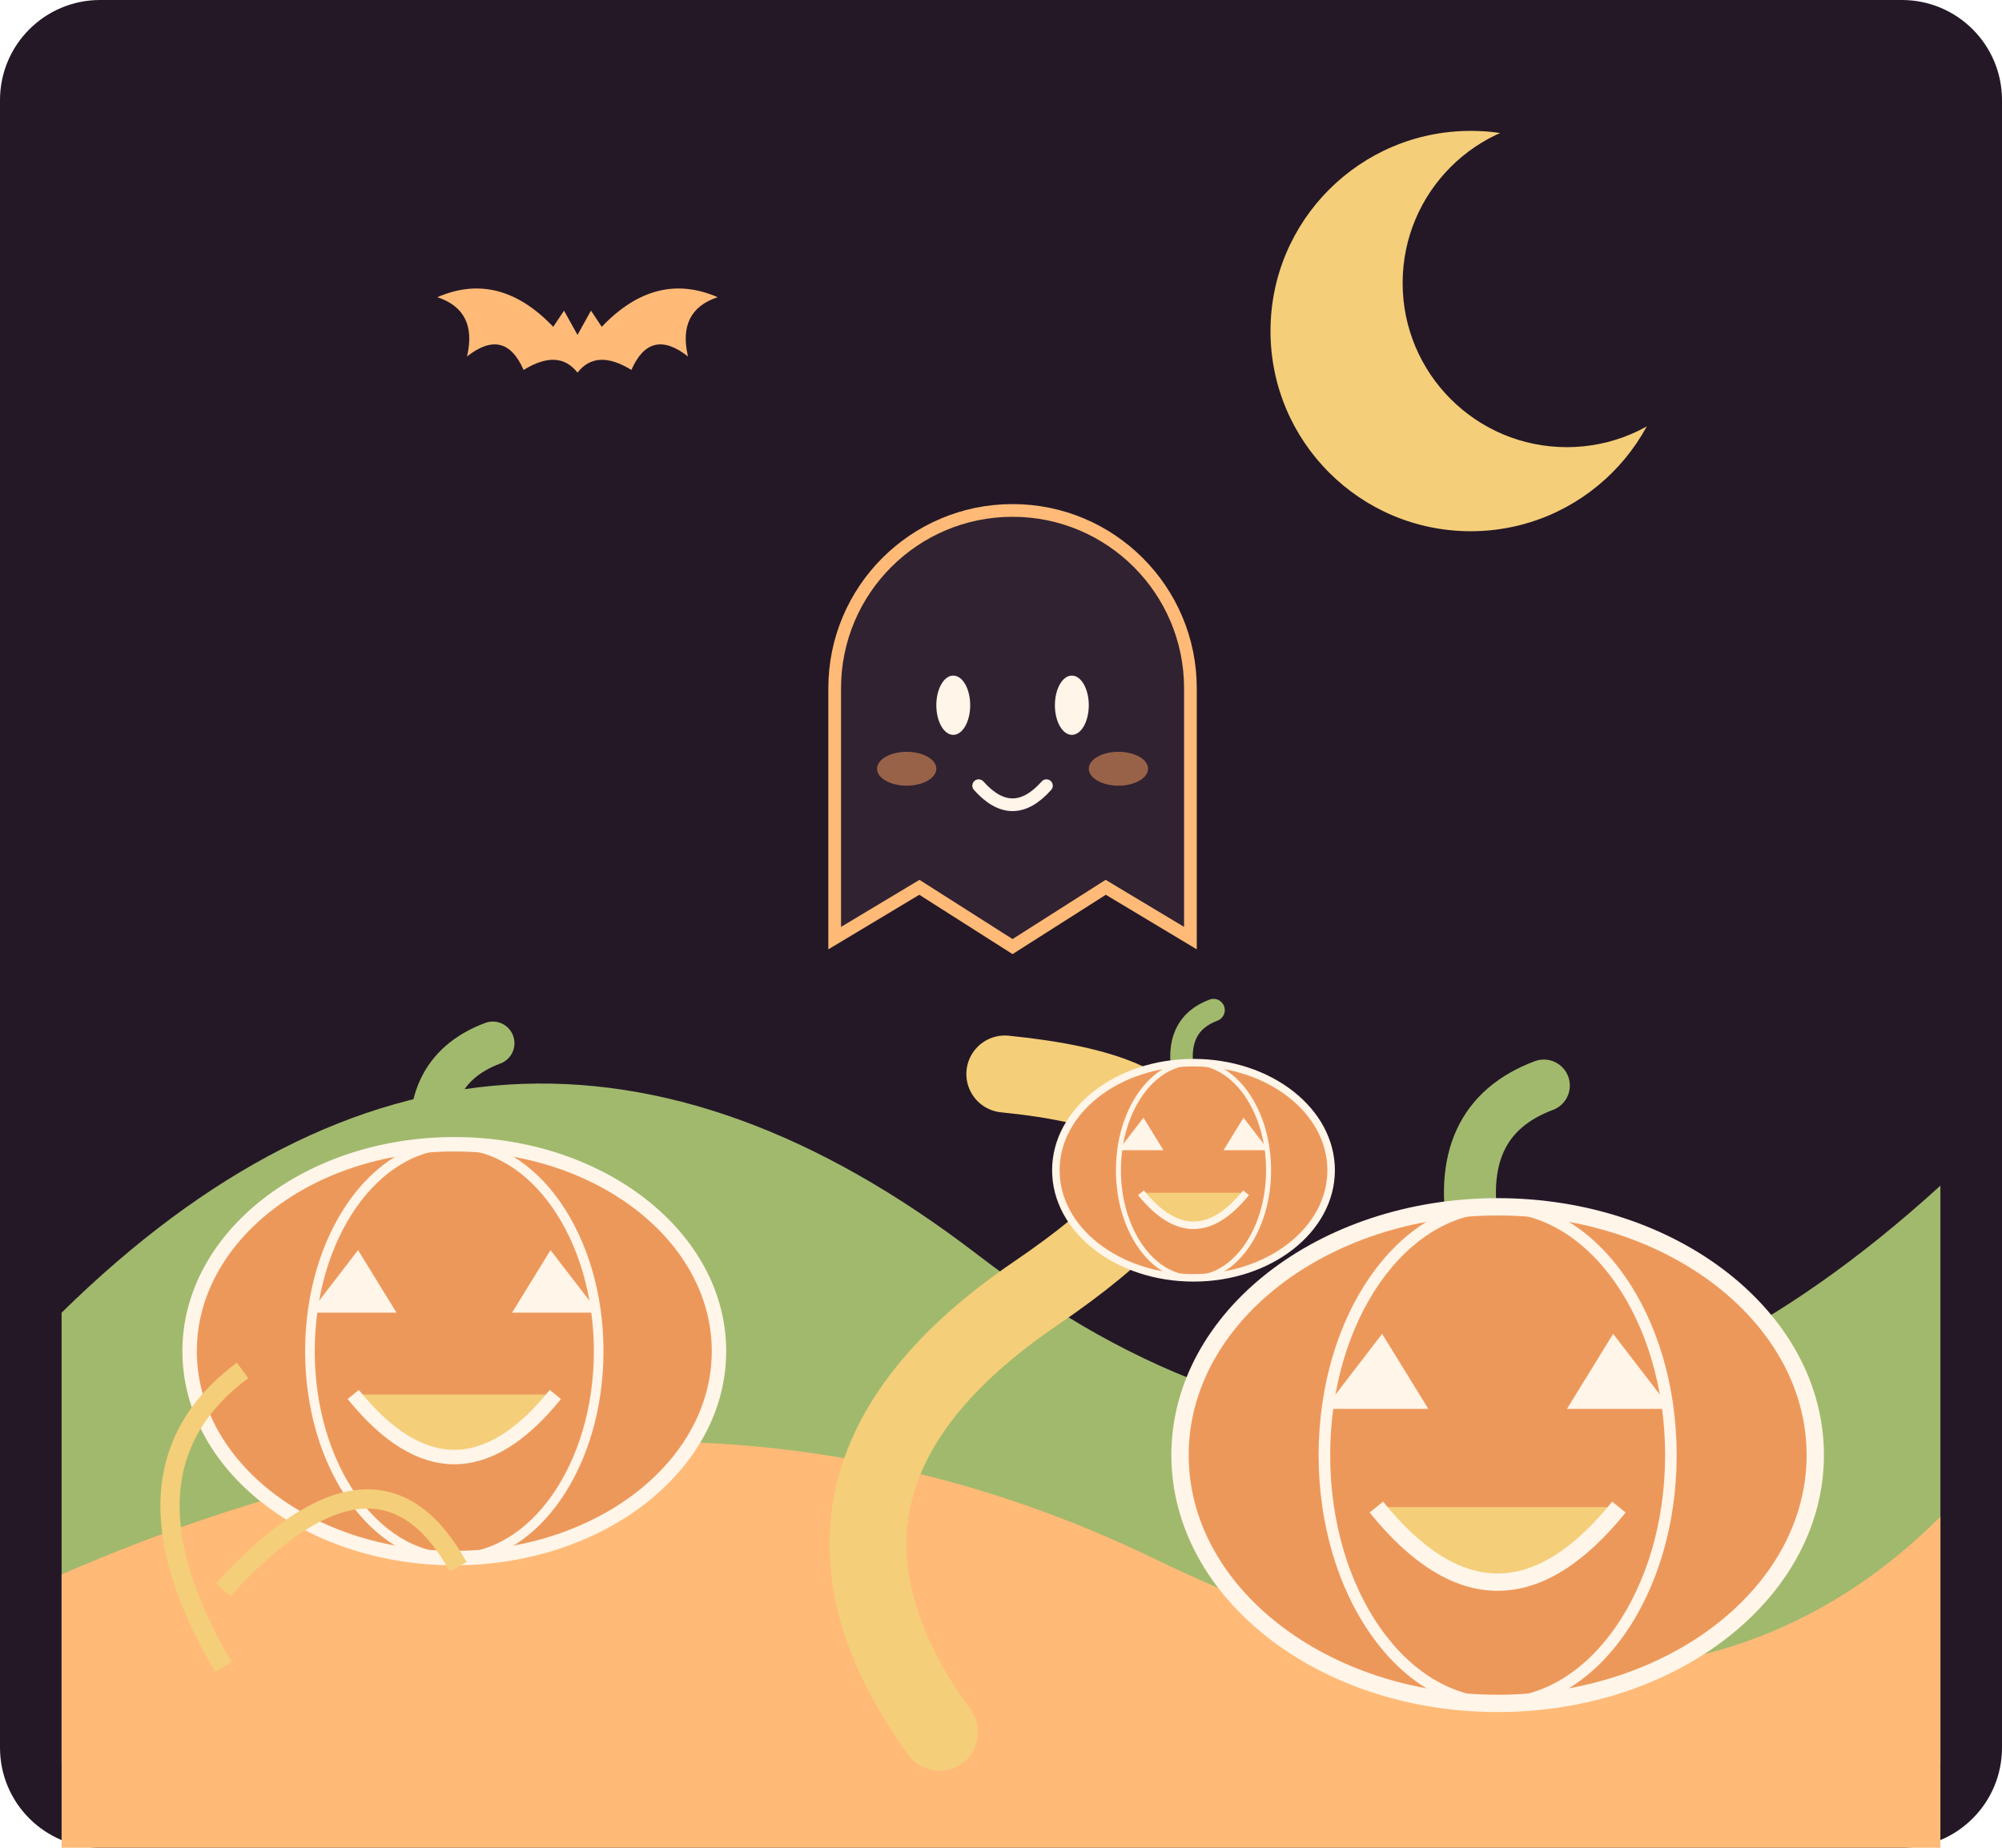
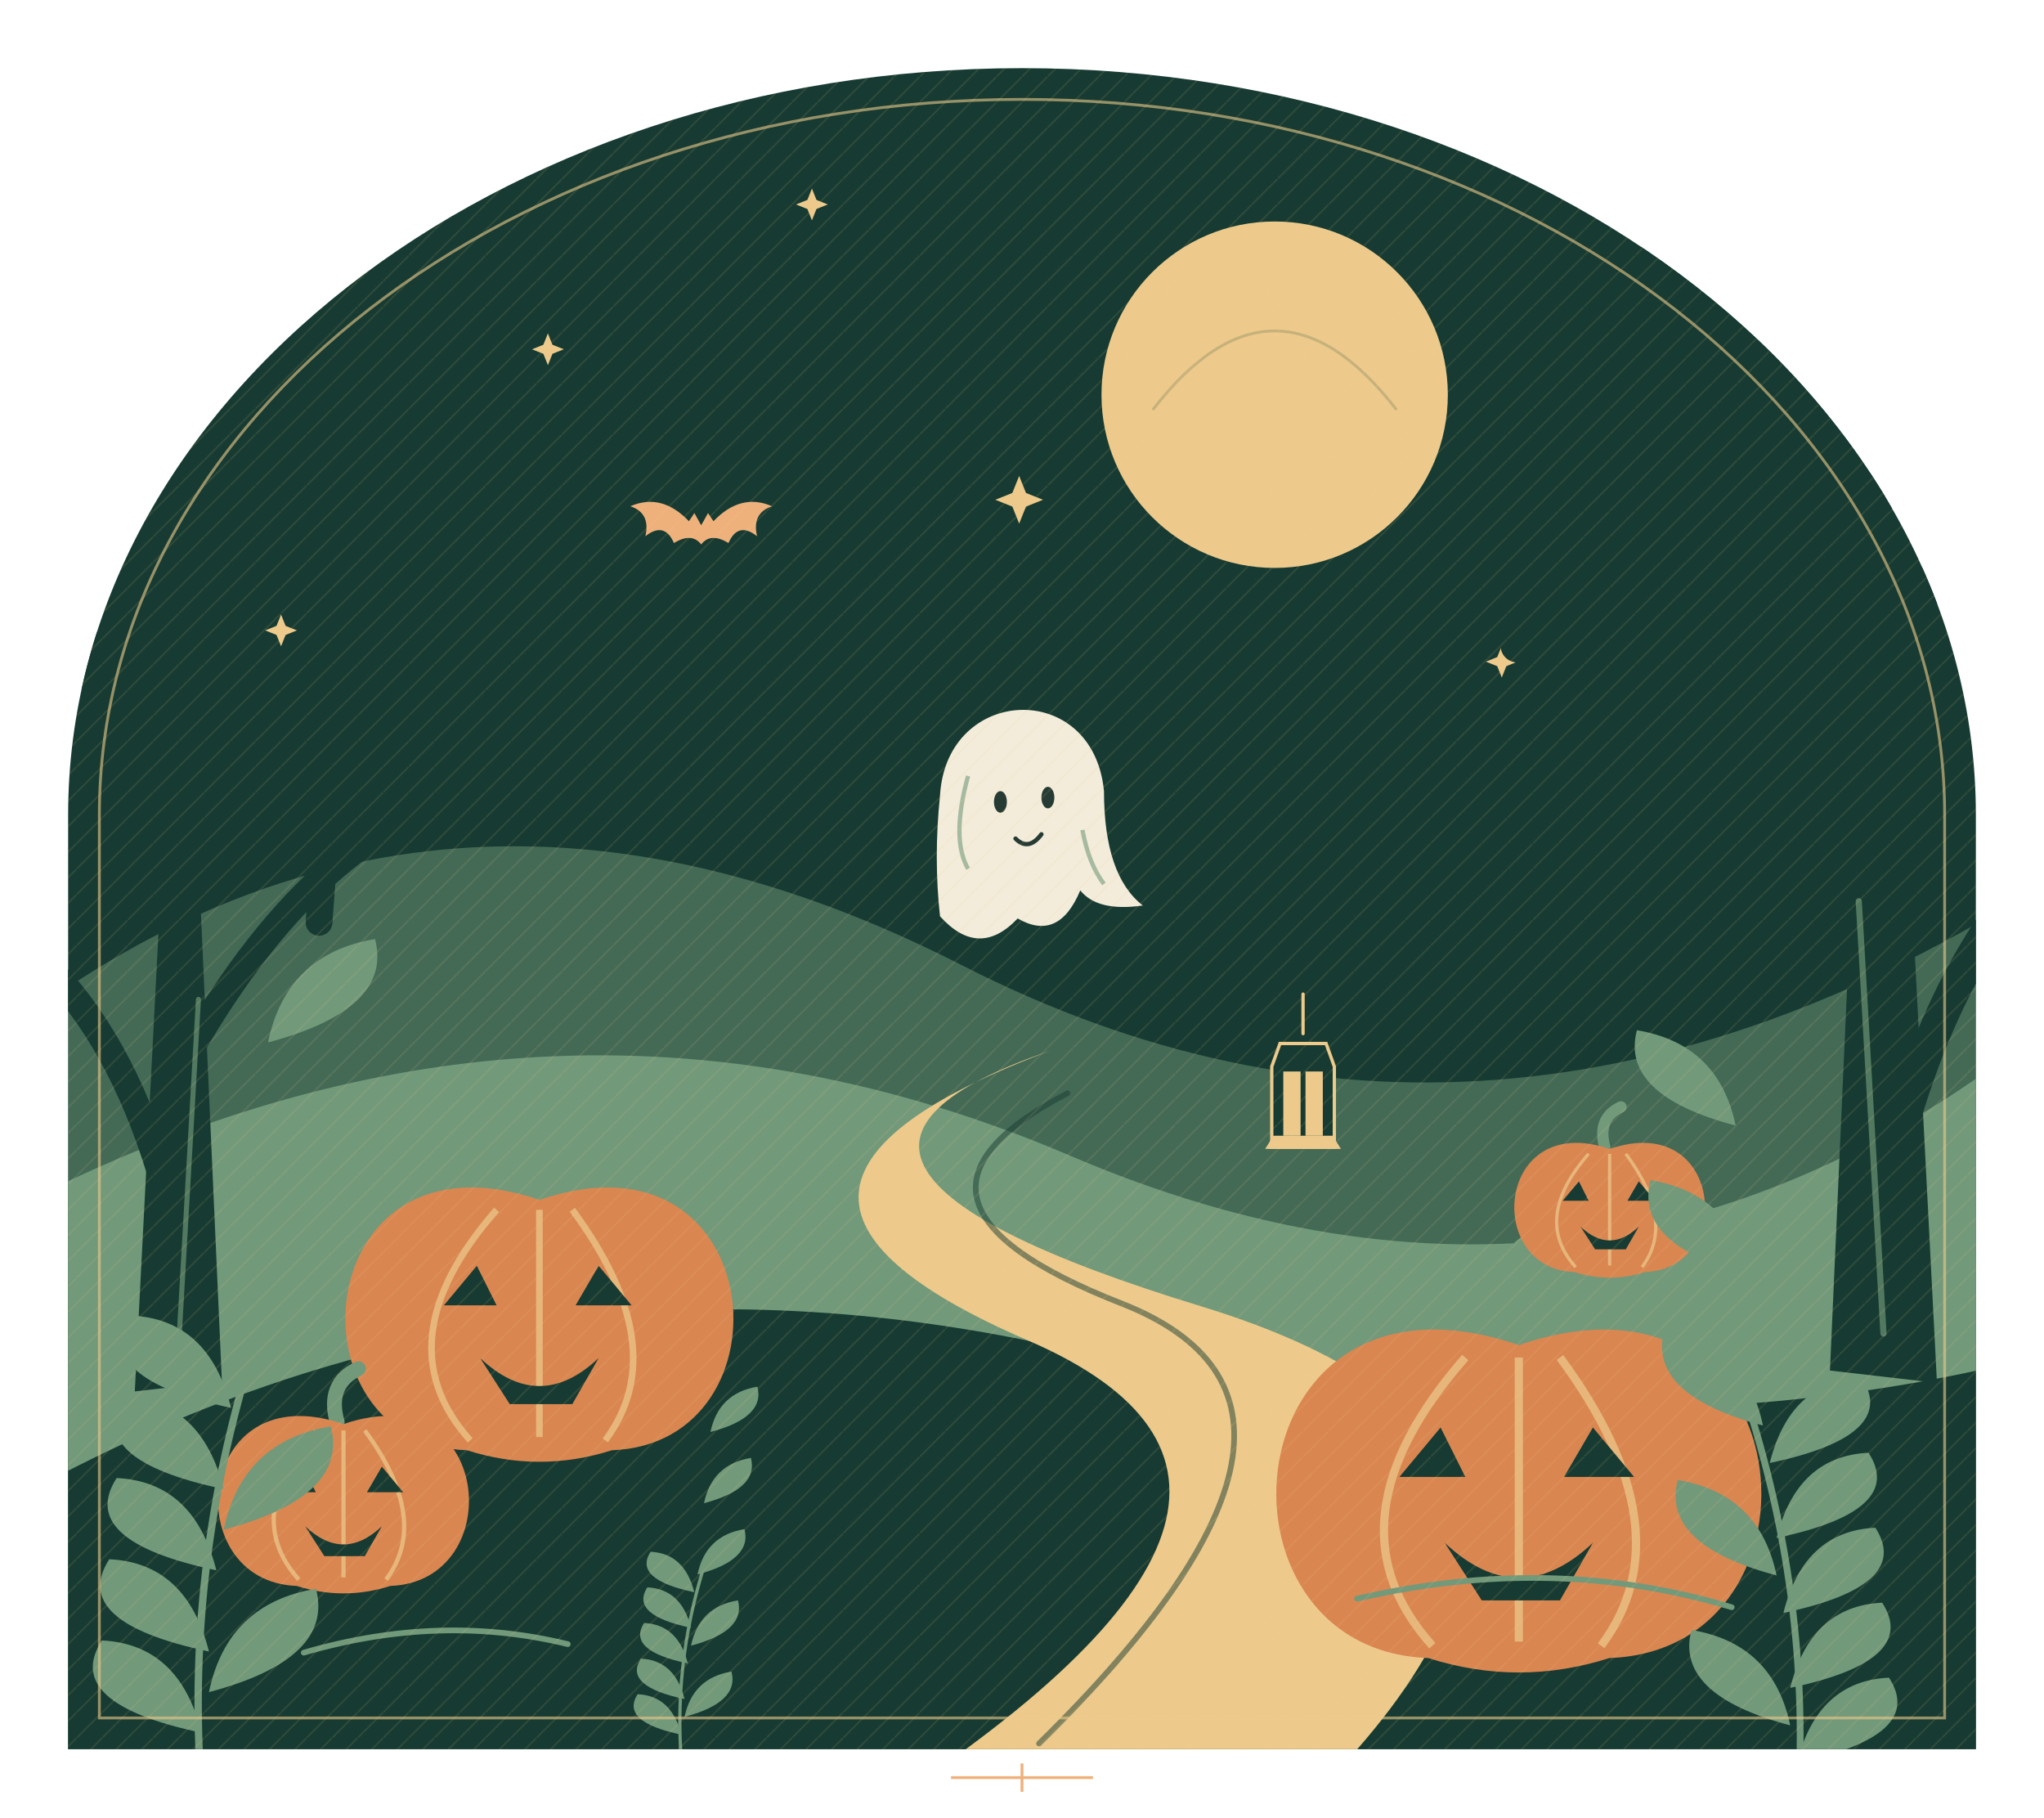
- <svg xmlns="http://www.w3.org/2000/svg" width="520" height="480" viewBox="0 0 520 480" role="img" aria-labelledby="title" data-scene="pumpkin-patch" data-theme="dark">
-   <rect width="520" height="480" rx="26" fill="#241827" />
-   <circle cx="382" cy="86" r="52" fill="#f4ce79" />
-   <circle cx="406.96" cy="73.52" r="42.64" fill="#241827" />
-   <path transform="translate(150 87) scale(0.7)" d="M0 0-5-9-9-3Q-29-24-52-14q15 5 11 22 14-11 21 5Q-7 5 0 14 7 5 20 13q7-16 21-5-4-17 11-22Q29-24 9-3L5-9Z" fill="#ffba77" />
-   <path d="M16 341Q129 230 254 326T504 308V458H16Z" fill="#a1b96d" />
-   <path d="M16 409Q170 342 300 405T504 394V480H16Z" fill="#ffba77" />
-   <path d="M244 450q-47-65 25-114t-8-57" fill="none" stroke="#f4ce79" stroke-width="20" stroke-linecap="round" />
-   <g transform="translate(118 351) scale(1.25)">
-     <path d="M-4-38q-4-20 12-26" fill="none" stroke="#a1b96d" stroke-width="9" stroke-linecap="round" />
-     <ellipse rx="55" ry="43" fill="#ed985b" stroke="#fff5e8" stroke-width="3" />
-     <ellipse rx="30" ry="43" fill="none" stroke="#fff5e8" stroke-width="2" />
-     <path d="M-30-8l10-13 8 13M12-8l8-13 10 13" fill="#fff5e8" />
-     <path d="M-21 9q21 26 42 0" fill="#f4ce79" stroke="#fff5e8" stroke-width="3" stroke-linejoin="round" />
+ <svg xmlns="http://www.w3.org/2000/svg" width="720" height="640" viewBox="0 0 720 640" role="img" aria-labelledby="title" data-scene="pumpkin-patch" data-theme="dark">
+   <defs>
+     <clipPath id="scene">
+       <path d="M24 616V287a336 263 0 0 1 672 0v329Z" />
+     </clipPath>
+     <pattern id="engraving" width="9" height="9" patternUnits="userSpaceOnUse">
+       <path d="m0 9 9-9" stroke="#edca8b" stroke-width=".6" opacity=".11" />
+     </pattern>
+   </defs>
+   <g clip-path="url(#scene)">
+     <path d="M0 0h720v640H0Z" fill="#173b32" />
+     <circle cx="449" cy="139" r="61" fill="#edca8b" />
+     <path d="M406.3 144q42.7 -54.9 85.4 0" fill="none" stroke="#173b32" stroke-width="1" opacity="0.18" stroke-linecap="round" stroke-linejoin="round" />
+     <path transform="translate(193 123) scale(0.4)" d="M0-14 4-4 14 0 4 4 0 14-4 4-14 0-4-4Z" fill="#edca8b" />
+     <path transform="translate(286 72) scale(0.4)" d="M0-14 4-4 14 0 4 4 0 14-4 4-14 0-4-4Z" fill="#edca8b" />
+     <path transform="translate(529 233) scale(0.4)" d="M0-14 4-4 14 0 4 4 0 14-4 4-14 0-4-4Z" fill="#edca8b" />
+     <path transform="translate(359 176) scale(0.6)" d="M0-14 4-4 14 0 4 4 0 14-4 4-14 0-4-4Z" fill="#edca8b" />
+     <path transform="translate(99 222) scale(0.4)" d="M0-14 4-4 14 0 4 4 0 14-4 4-14 0-4-4Z" fill="#edca8b" />
+     <path d="M0 365Q153 245 339 340T720 311V640H0Z" fill="#72997a" opacity=".5" />
+     <path d="M0 428Q190 327 377 407T720 362V640H0Z" fill="#72997a" />
+     <path d="M0 531Q174 431 371 474T720 477V640H0Z" fill="#173b32" />
+     <path d="M370 370q-131 49-8 102t-57 168h150q135-129-32-180t-53-90" fill="#edca8b" />
+     <path d="M376 385q-73 38 19 74t-29 155" fill="none" stroke="#173b32" stroke-width="2" opacity="0.5" stroke-linecap="round" stroke-linejoin="round" />
+     <g transform="translate(64 490) scale(1.18 1.18)">
+       <path d="M-14 0 0-271 12-3Z" fill="#173b32" />
+       <path d="M0-40q-18-89-75-109m72 57q40-75 91-87M-5-182q-28-48-61-53M2-217q28-47 55-55M-40-133l-6-59M41-140l5-68M-28-218l-8-55" fill="none" stroke="#173b32" stroke-width="8" opacity="1" stroke-linecap="round" stroke-linejoin="round" />
+       <path d="M-1-12 5-117" fill="none" stroke="#72997a" stroke-width="1.5" opacity="0.65" stroke-linecap="round" stroke-linejoin="round" />
+     </g>
+     <g transform="translate(662 487) scale(-1.45 1.45)">
+       <path d="M-14 0 0-271 12-3Z" fill="#173b32" />
+       <path d="M0-40q-18-89-75-109m72 57q40-75 91-87M-5-182q-28-48-61-53M2-217q28-47 55-55M-40-133l-6-59M41-140l5-68M-28-218l-8-55" fill="none" stroke="#173b32" stroke-width="8" opacity="1" stroke-linecap="round" stroke-linejoin="round" />
+       <path d="M-1-12 5-117" fill="none" stroke="#72997a" stroke-width="1.5" opacity="0.65" stroke-linecap="round" stroke-linejoin="round" />
+     </g>
+     <path transform="translate(247 185) scale(0.48)" d="M0 0-5-9-9-3Q-29-24-52-14q15 5 11 22 14-11 21 5Q-7 5 0 14 7 5 20 13q7-16 21-5-4-17 11-22Q29-24 9-3L5-9Z" fill="#efb17c" />
+     <g transform="translate(360 290) scale(0.76)">
+       <path d="M-38 43q-3-27 0-56C-35-64 33-67 38-15q0 39 18 53-21 3-29-7-10 24-29 13-18 19-36-1Z" fill="#f3ecda" />
+       <path d="M-25-22q-8 29 0 43M28 3q3 16 10 25" fill="none" stroke="#72997a" stroke-width="2" opacity=".6" />
+       <ellipse cx="-10" cy="-10" rx="3" ry="5" fill="#263b34" />
+       <ellipse cx="12" cy="-12" rx="3" ry="5" fill="#263b34" />
+       <path d="M-3 7q6 6 12-2" fill="none" stroke="#263b34" stroke-width="2" stroke-linecap="round" />
+     </g>
+     <g transform="translate(190 462) scale(1.16)">
+       <path d="M-3-35q-5-18 10-25" fill="none" stroke="#72997a" stroke-width="7" stroke-linecap="round" />
+       <path d="M0-34c-70-24-78 74-22 76q22 7 44 0C78 40 70-58 0-34Z" fill="#da8651" />
+       <path d="M-13-31q-35 40-8 70M10-31q31 42 10 70M0-31v69" fill="none" stroke="#edca8b" stroke-width="2" opacity=".7" />
+       <path d="m-29-2 10-12 6 12m24 0 7-12 10 12M-18 14q18 17 36 0l-8 14H-9Z" fill="#173b32" />
+     </g>
+     <g transform="translate(121 527) scale(0.75)">
+       <path d="M-3-35q-5-18 10-25" fill="none" stroke="#72997a" stroke-width="7" stroke-linecap="round" />
+       <path d="M0-34c-70-24-78 74-22 76q22 7 44 0C78 40 70-58 0-34Z" fill="#da8651" />
+       <path d="M-13-31q-35 40-8 70M10-31q31 42 10 70M0-31v69" fill="none" stroke="#edca8b" stroke-width="2" opacity=".7" />
+       <path d="m-29-2 10-12 6 12m24 0 7-12 10 12M-18 14q18 17 36 0l-8 14H-9Z" fill="#173b32" />
+     </g>
+     <g transform="translate(535 523) scale(1.45)">
+       <path d="M-3-35q-5-18 10-25" fill="none" stroke="#72997a" stroke-width="7" stroke-linecap="round" />
+       <path d="M0-34c-70-24-78 74-22 76q22 7 44 0C78 40 70-58 0-34Z" fill="#da8651" />
+       <path d="M-13-31q-35 40-8 70M10-31q31 42 10 70M0-31v69" fill="none" stroke="#edca8b" stroke-width="2" opacity=".7" />
+       <path d="m-29-2 10-12 6 12m24 0 7-12 10 12M-18 14q18 17 36 0l-8 14H-9Z" fill="#173b32" />
+     </g>
+     <g transform="translate(567 424) scale(0.57)">
+       <path d="M-3-35q-5-18 10-25" fill="none" stroke="#72997a" stroke-width="7" stroke-linecap="round" />
+       <path d="M0-34c-70-24-78 74-22 76q22 7 44 0C78 40 70-58 0-34Z" fill="#da8651" />
+       <path d="M-13-31q-35 40-8 70M10-31q31 42 10 70M0-31v69" fill="none" stroke="#edca8b" stroke-width="2" opacity=".7" />
+       <path d="m-29-2 10-12 6 12m24 0 7-12 10 12M-18 14q18 17 36 0l-8 14H-9Z" fill="#173b32" />
+     </g>
+     <g transform="translate(71 631) scale(1.3 1.3)">
+       <path d="M0 0Q-5-65 17-129" fill="none" stroke="#72997a" stroke-width="2" opacity="1" stroke-linecap="round" stroke-linejoin="round" />
+       <path d="M0 -16q-38-8-27-25 21 1 27 25m2 -11q34-9 29-28-24 4-29 28" fill="#72997a" />
+       <path d="M2 -38q-38-8-27-25 21 1 27 25m4 -33q34-9 29-28-24 4-29 28" fill="#72997a" />
+       <path d="M4 -60q-38-8-27-25 21 1 27 25m6 -55q34-9 29-28-24 4-29 28" fill="#72997a" />
+       <path d="M6 -82q-38-8-27-25 21 1 27 25m8 -77q34-9 29-28-24 4-29 28" fill="#72997a" />
+       <path d="M8 -104q-38-8-27-25 21 1 27 25m10 -99q34-9 29-28-24 4-29 28" fill="#72997a" />
+     </g>
+     <g transform="translate(633 640) scale(-1.2 1.2)">
+       <path d="M0 0Q-5-65 17-129" fill="none" stroke="#72997a" stroke-width="2" opacity="1" stroke-linecap="round" stroke-linejoin="round" />
+       <path d="M0 -16q-38-8-27-25 21 1 27 25m2 -11q34-9 29-28-24 4-29 28" fill="#72997a" />
+       <path d="M2 -38q-38-8-27-25 21 1 27 25m4 -33q34-9 29-28-24 4-29 28" fill="#72997a" />
+       <path d="M4 -60q-38-8-27-25 21 1 27 25m6 -55q34-9 29-28-24 4-29 28" fill="#72997a" />
+       <path d="M6 -82q-38-8-27-25 21 1 27 25m8 -77q34-9 29-28-24 4-29 28" fill="#72997a" />
+       <path d="M8 -104q-38-8-27-25 21 1 27 25m10 -99q34-9 29-28-24 4-29 28" fill="#72997a" />
+     </g>
+     <g transform="translate(240 620) scale(0.57 0.57)">
+       <path d="M0 0Q-5-65 17-129" fill="none" stroke="#72997a" stroke-width="2" opacity="1" stroke-linecap="round" stroke-linejoin="round" />
+       <path d="M0 -16q-38-8-27-25 21 1 27 25m2 -11q34-9 29-28-24 4-29 28" fill="#72997a" />
+       <path d="M2 -38q-38-8-27-25 21 1 27 25m4 -33q34-9 29-28-24 4-29 28" fill="#72997a" />
+       <path d="M4 -60q-38-8-27-25 21 1 27 25m6 -55q34-9 29-28-24 4-29 28" fill="#72997a" />
+       <path d="M6 -82q-38-8-27-25 21 1 27 25m8 -77q34-9 29-28-24 4-29 28" fill="#72997a" />
+       <path d="M8 -104q-38-8-27-25 21 1 27 25m10 -99q34-9 29-28-24 4-29 28" fill="#72997a" />
+     </g>
+     <path d="M107 582q48-14 93-3m278-16q69-16 132 3M155 385q43-13 85-7" fill="none" stroke="#72997a" stroke-width="2" opacity="1" stroke-linecap="round" stroke-linejoin="round" />
+     <g transform="translate(459 393) scale(0.58)">
+       <path d="M0-50v-24" fill="none" stroke="#edca8b" stroke-width="2" opacity="1" stroke-linecap="round" stroke-linejoin="round" />
+       <path d="m-19-30 5-14h28l5 14v49h-38Z" fill="#173b32" stroke="#edca8b" stroke-width="2" />
+       <path d="M-12-27h24V12h-24Z" fill="#edca8b" />
+       <path d="M0-27v39" fill="none" stroke="#173b32" stroke-width="3" opacity="1" stroke-linecap="round" stroke-linejoin="round" />
+       <path d="m-23 20 5-8h36l5 8Z" fill="#edca8b" />
+     </g>
+     <path d="M0 0h720v640H0Z" fill="url(#engraving)" />
  </g>
-   <g transform="translate(389 378) scale(1.5)">
-     <path d="M-4-38q-4-20 12-26" fill="none" stroke="#a1b96d" stroke-width="9" stroke-linecap="round" />
-     <ellipse rx="55" ry="43" fill="#ed985b" stroke="#fff5e8" stroke-width="3" />
-     <ellipse rx="30" ry="43" fill="none" stroke="#fff5e8" stroke-width="2" />
-     <path d="M-30-8l10-13 8 13M12-8l8-13 10 13" fill="#fff5e8" />
-     <path d="M-21 9q21 26 42 0" fill="#f4ce79" stroke="#fff5e8" stroke-width="3" stroke-linejoin="round" />
-   </g>
-   <g transform="translate(310 304) scale(0.65)">
-     <path d="M-4-38q-4-20 12-26" fill="none" stroke="#a1b96d" stroke-width="9" stroke-linecap="round" />
-     <ellipse rx="55" ry="43" fill="#ed985b" stroke="#fff5e8" stroke-width="3" />
-     <ellipse rx="30" ry="43" fill="none" stroke="#fff5e8" stroke-width="2" />
-     <path d="M-30-8l10-13 8 13M12-8l8-13 10 13" fill="#fff5e8" />
-     <path d="M-21 9q21 26 42 0" fill="#f4ce79" stroke="#fff5e8" stroke-width="3" stroke-linejoin="round" />
-   </g>
-   <g transform="translate(263 192) scale(1.1)">
-     <path d="M-42 47V-12a42 42 0 0 1 84 0v59L22 35 0 49-22 35Z" fill="#302231" stroke="#ffba77" stroke-width="3" />
-     <ellipse cx="-14" cy="-8" rx="4" ry="7" fill="#fff5e8" />
-     <ellipse cx="14" cy="-8" rx="4" ry="7" fill="#fff5e8" />
-     <path d="M-8 11q8 9 16 0" fill="none" stroke="#fff5e8" stroke-width="3" stroke-linecap="round" />
-     <ellipse cx="-25" cy="7" rx="7" ry="4" fill="#ed985b" opacity=".55" />
-     <ellipse cx="25" cy="7" rx="7" ry="4" fill="#ed985b" opacity=".55" />
-   </g>
-   <path d="M58 433q-30-51 5-77m-5 57q40-44 61-6" fill="none" stroke="#f4ce79" stroke-width="5" />
+   <path d="M35 605V287a325 252 0 0 1 650 0v318Z" fill="none" stroke="#edca8b" stroke-width="1" opacity=".6" />
+   <path d="M335 626h50m-25-5v10" stroke="#efb17c" stroke-width="1" />
</svg>
